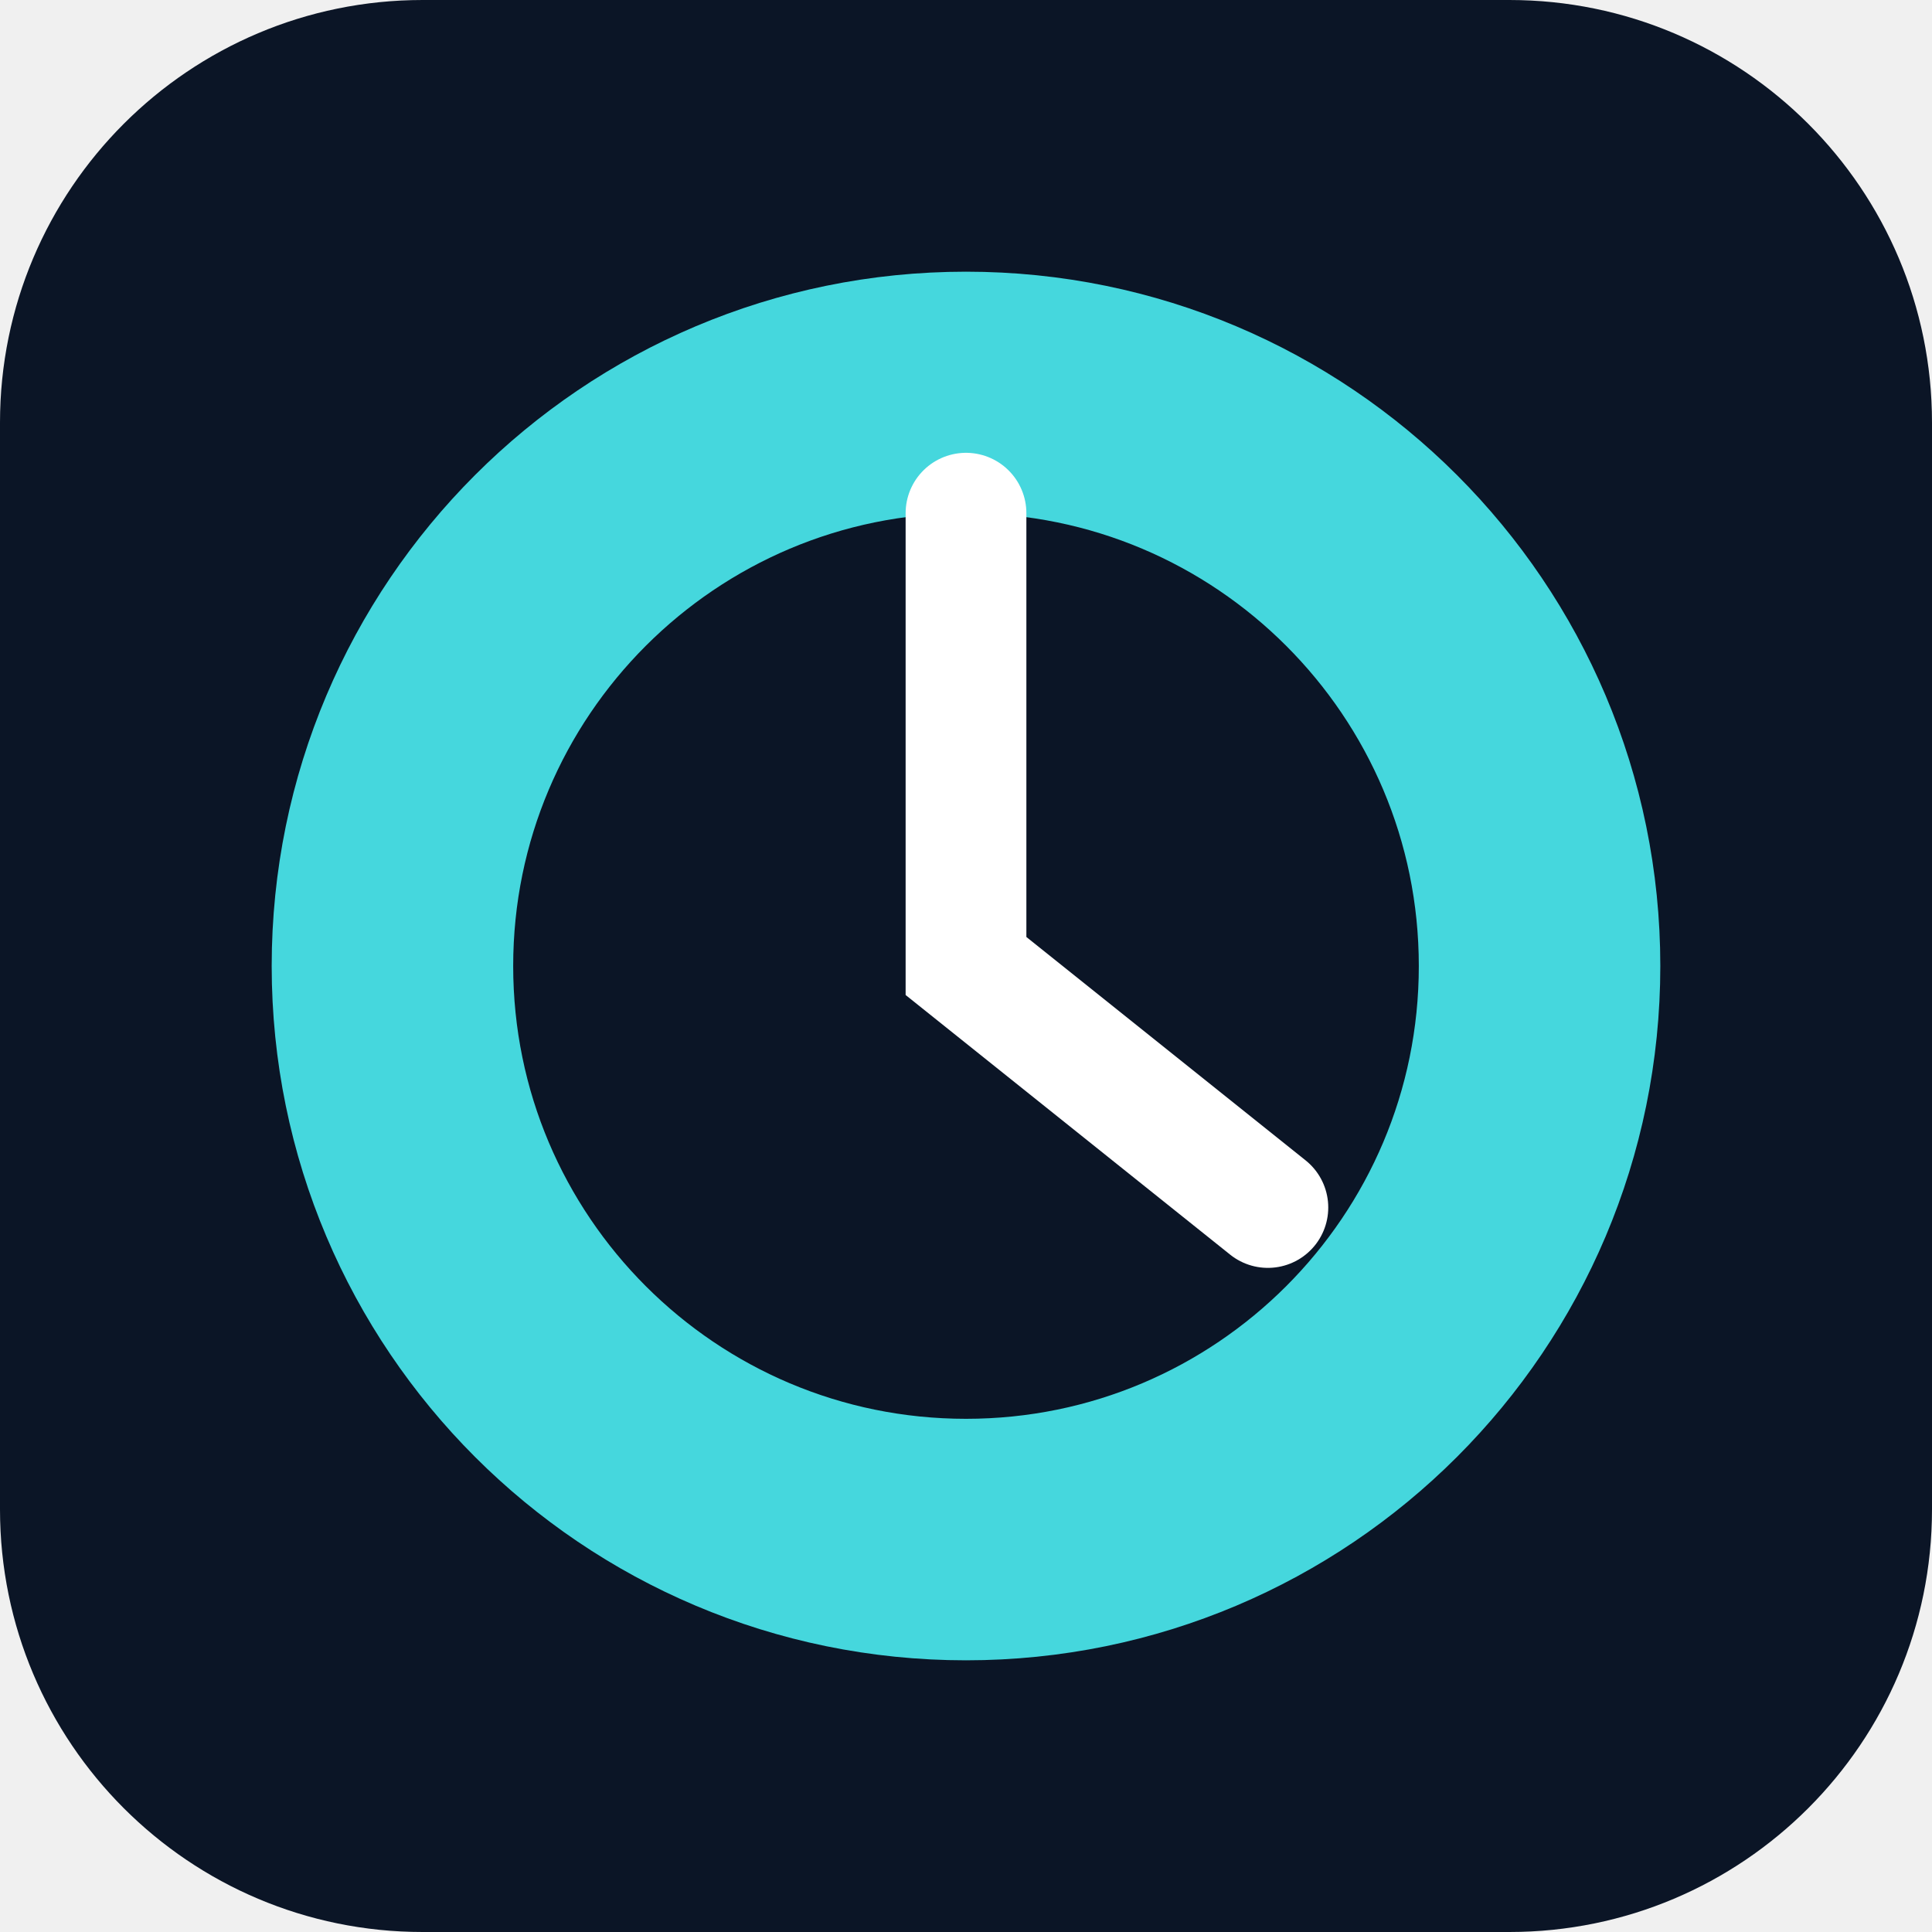
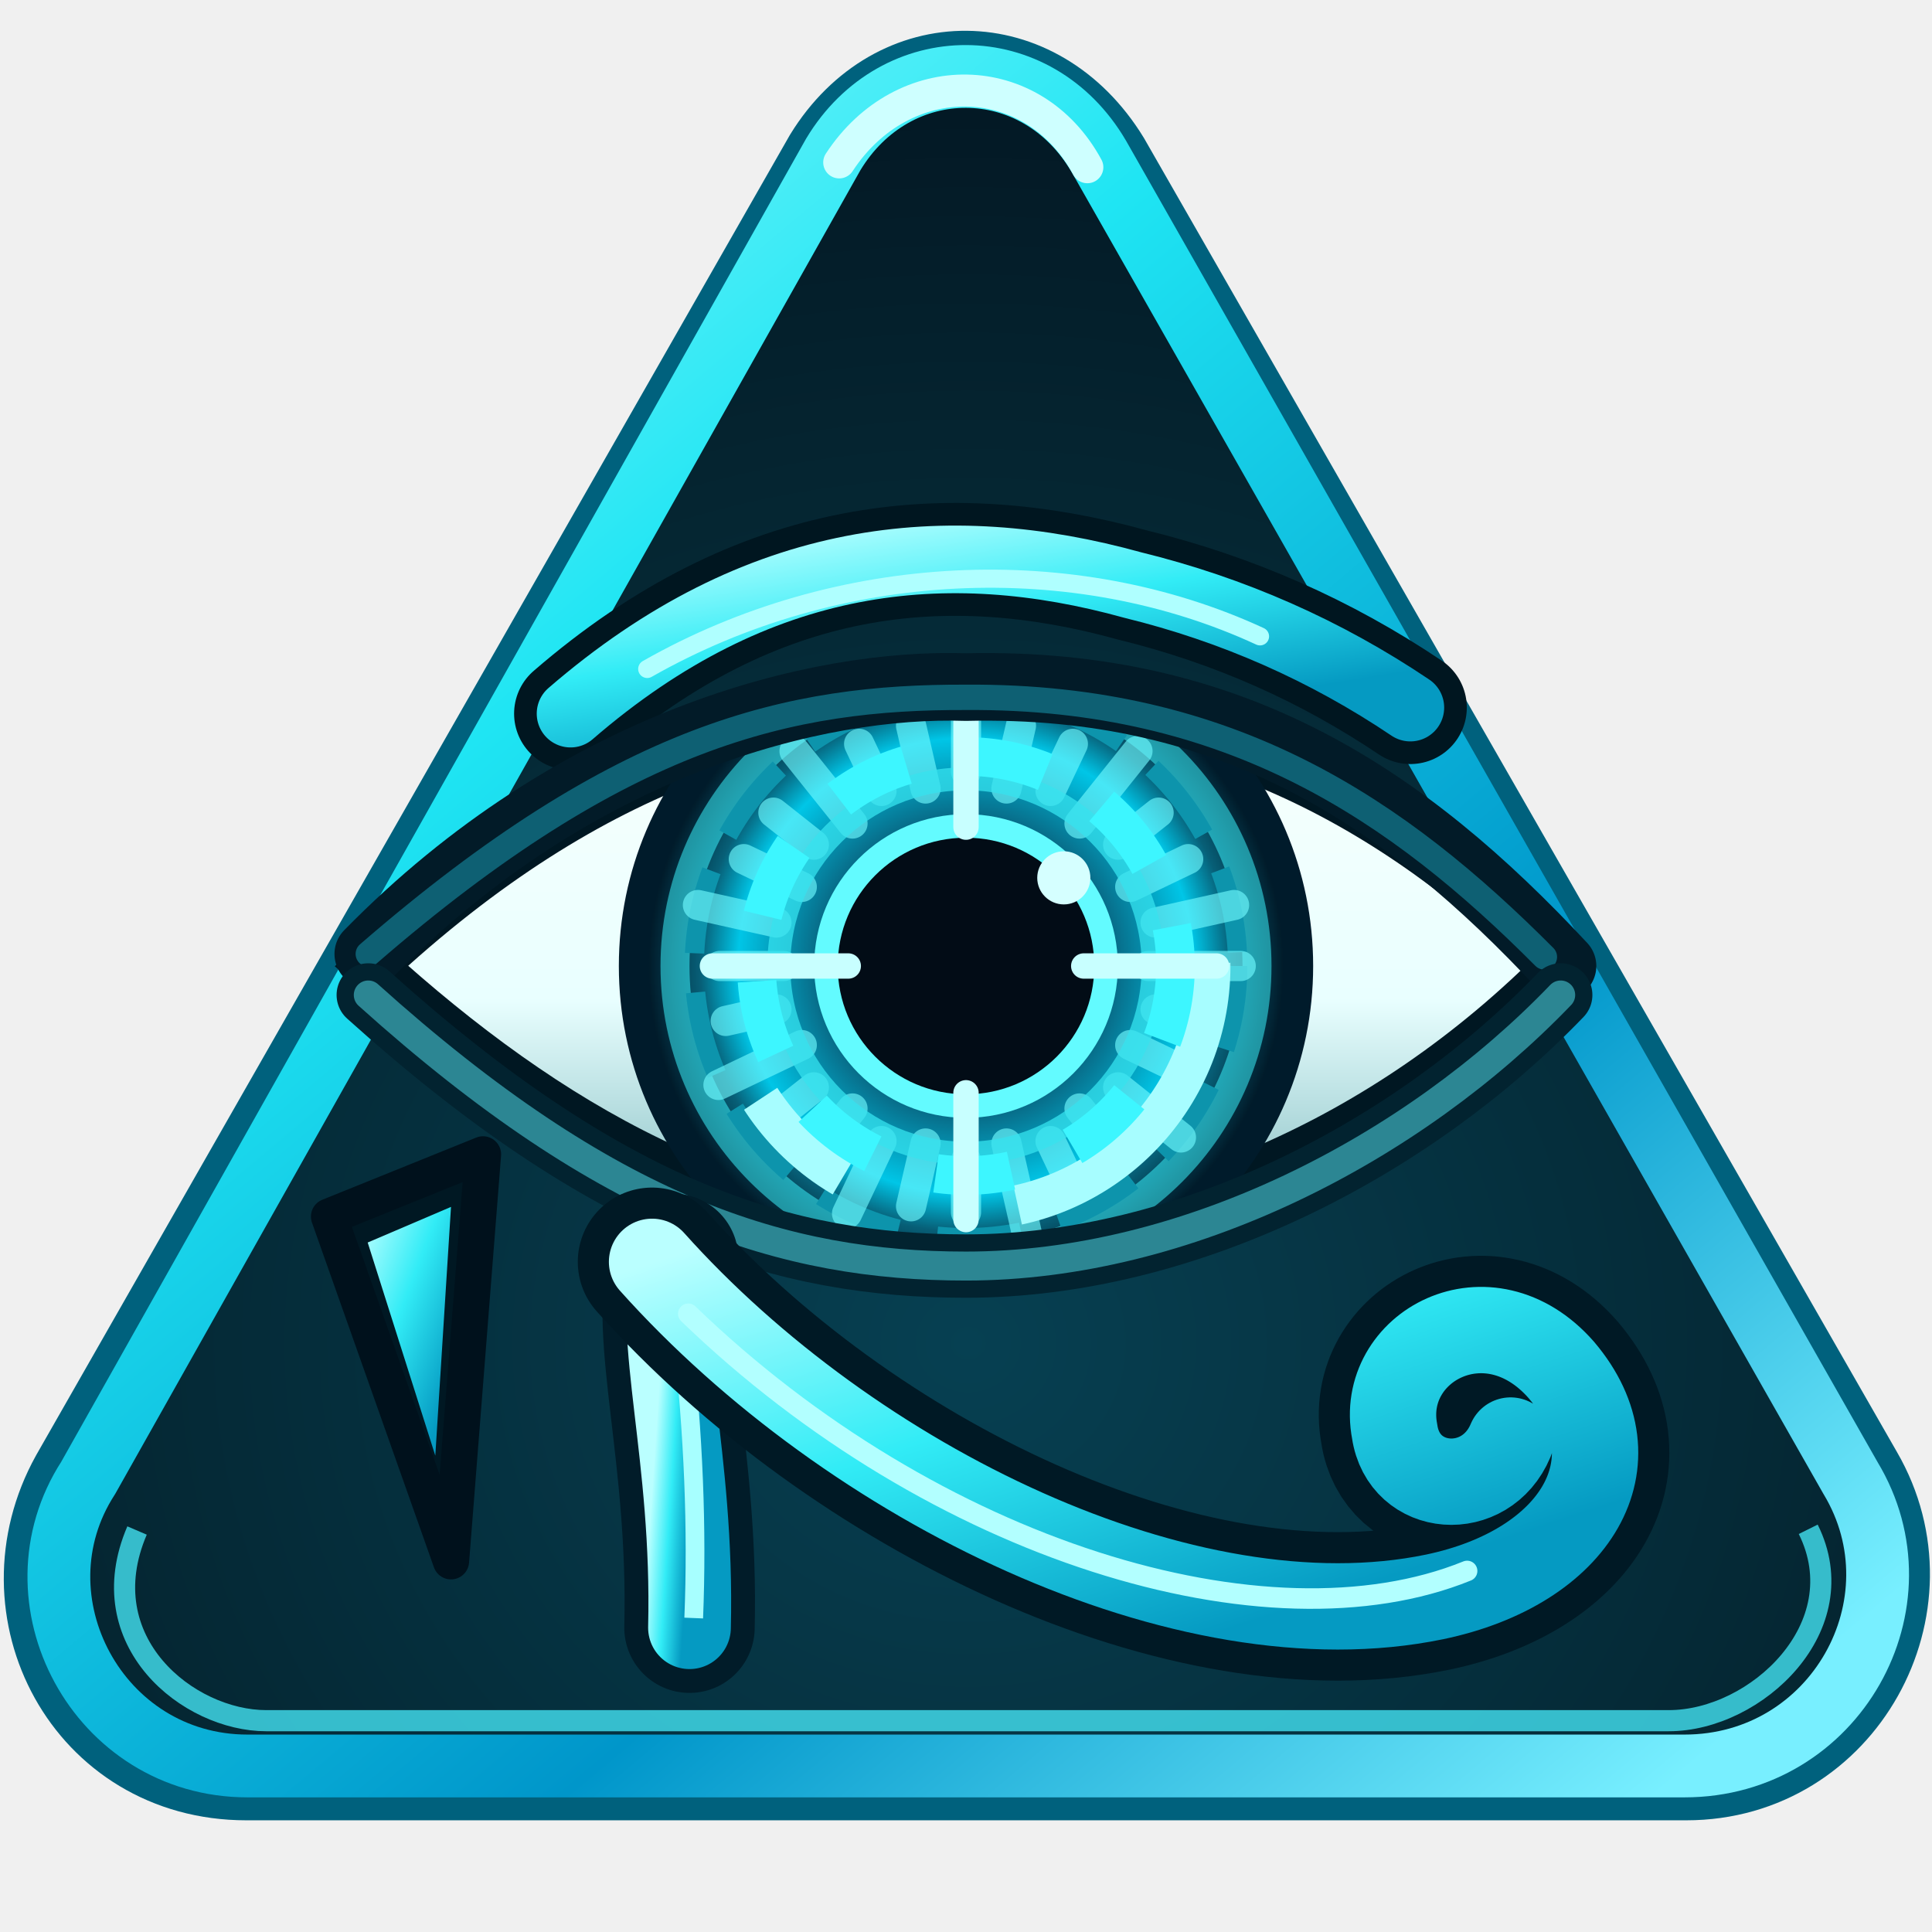
- <svg xmlns="http://www.w3.org/2000/svg" viewBox="0 0 64 64">
-   <rect width="64" height="64" rx="14" fill="#0b1526" />
-   <circle cx="32" cy="32" r="19" fill="none" stroke="#45d7dd" stroke-width="8" />
-   <path d="M32 17v15l10 8" fill="none" stroke="#fff" stroke-width="4" stroke-linecap="round" />
+ <svg xmlns="http://www.w3.org/2000/svg" aria-label="Optivue animated medical technology Eye of Horus in a cyan triangle" role="img" viewBox="0 0 32 32">
+   <defs>
+     <radialGradient id="c" cy=".75" r=".9">
+       <stop stop-color="#064052" offset="0" />
+       <stop stop-color="#052632" offset=".56" />
+       <stop stop-color="#020f1b" offset="1" />
+     </radialGradient>
+     <linearGradient id="f" x2=".9" y2="1">
+       <stop stop-color="#a5ffff" offset="0" />
+       <stop stop-color="#1fe5f3" offset=".33" />
+       <stop stop-color="#0096ca" offset=".7" />
+       <stop stop-color="#78efff" offset="1" />
+     </linearGradient>
+     <linearGradient id="a" x2=".8" y2=".9">
+       <stop stop-color="#baffff" offset="0" />
+       <stop stop-color="#32ecf6" offset=".48" />
+       <stop stop-color="#059ac2" offset="1" />
+     </linearGradient>
+     <linearGradient id="b" x2="0" y2="1">
+       <stop stop-color="#f8fffc" offset="0" />
+       <stop stop-color="#e9ffff" offset=".55" />
+       <stop stop-color="#7eb8bd" offset="1" />
+     </linearGradient>
+     <radialGradient id="d">
+       <stop stop-color="#0b2635" offset="0" />
+       <stop stop-color="#0a506b" offset=".4" />
+       <stop stop-color="#00c6e7" offset=".72" />
+       <stop stop-color="#075f77" offset=".84" />
+       <stop stop-color="#011c2b" offset="1" />
+     </radialGradient>
+     <clipPath id="e">
+       <path d="m6.15 16c3.75-3.5 7.05-4.25 9.85-4.28 3.9-0.05 7 1.48 9.85 4.28-2.95 2.99-6.6 4.42-9.85 4.48-3.75-0.01-6.91-1.81-9.85-4.48z" />
+     </clipPath>
+     <style>.breath{animation:breath 3.8s ease-in-out infinite}.scanner{animation:scanner 3.8s ease-in-out infinite}.readout{animation:readout 3.8s ease-in-out infinite}.crest{animation:crest 3.8s ease-in-out infinite}
+  @keyframes breath{0%,100%{opacity:.24}50%{opacity:1}}
+  @keyframes scanner{0%,100%{opacity:.08}26%,45%{opacity:.92}70%{opacity:.18}}
+  @keyframes readout{0%,22%,100%{opacity:.15}54%,73%{opacity:.9}}
+  @keyframes crest{0%,100%{opacity:.32}50%{opacity:.75}}
+  @media(prefers-reduced-motion:reduce){.breath,.scanner,.readout,.crest{animation:none;opacity:.65}}</style>
+   </defs>
+   <path d="m13.6 2.54c1.18-1.92 3.63-1.91 4.83 0.05l12.47 21.76c1.31 2.26-0.29 5.2-2.97 5.2h-23.85c-2.73 0-4.23-2.86-2.96-5.15z" fill="#03313e" stroke="#00617d" stroke-width="1.2" />
+   <path d="m13.8 2.56c1.04-1.73 3.37-1.73 4.4 0.03l12.45 21.89c1.25 2.07-0.25 4.77-2.75 4.77h-23.8c-2.48 0-3.94-2.76-2.64-4.77z" fill="url(#c)" stroke="url(#f)" stroke-linejoin="round" stroke-width="1.04" />
+   <path class="crest" d="m13.9 2.69c1.06-1.62 3.21-1.58 4.11 0.08" fill="none" stroke="#ceffff" stroke-linecap="round" stroke-width=".53" />
+   <path d="m2.27 25.35c-0.79 1.84 0.85 3.15 2.14 3.15h23.23c1.45 0 3.11-1.56 2.31-3.17" fill="none" opacity=".75" stroke="#47eefd" stroke-width=".35" />
+   <path d="m9.45 11.82c3.11-2.69 6.24-2.98 9.31-2.13q2.49 0.61 4.6 2.03" fill="none" stroke="#001620" stroke-linecap="round" stroke-width="1.87" />
+   <path d="m9.45 11.82c3.11-2.69 6.24-2.98 9.31-2.13q2.49 0.61 4.6 2.03" fill="none" stroke="url(#a)" stroke-linecap="round" stroke-width="1.12" />
+   <path class="crest" d="m10.72 11.08c3.18-1.81 7.08-1.96 10.15-0.54" fill="none" stroke="#afffff" stroke-linecap="round" stroke-width=".3" />
+   <path d="m6.15 16c3.75-3.5 7.05-4.25 9.85-4.28 3.9-0.05 7 1.48 9.85 4.28-2.95 2.99-6.6 4.42-9.85 4.48-3.75-0.01-6.91-1.81-9.85-4.48z" fill="url(#b)" stroke="#001722" stroke-width=".82" />
+   <g clip-path="url(#e)">
+     <circle cx="16" cy="16" r="5.75" fill="#001b2b" />
+     <circle cx="16" cy="16" r="5.25" fill="url(#d)" />
+     <circle cx="16" cy="16" r="4.82" fill="none" opacity=".52" stroke="#3cf6ff" stroke-width=".48" />
+     <circle cx="16" cy="16" r="4.5" fill="none" stroke="#0d94ac" stroke-dasharray="1.4 .65" stroke-width=".32" />
+     <path d="m19.02 16h1.53m-1.41 0.72 0.84 0.19m-1.26 0.4 0.96 0.46m-1.16 0.24 1.04 0.83m-1.68-0.48 0.66 0.83m-1.14-0.29 0.37 0.78m-1.1-0.74 0.34 1.5m-1.01-1.22v0.86m-0.67-1.14-0.24 1.04m-0.49-1.08-0.57 1.2m0.09-1.74-0.66 0.83m0.02-1.18-0.67 0.53m0.47-1.23-1.38 0.66m0.96-1.25-0.84 0.19m0.96-0.91h-1.06m0.94-0.72-1.3-0.29m1.72-0.3-0.96-0.46m1.16-0.24-0.67-0.53m1.31 0.18-0.96-1.2m1.44 0.66-0.37-0.78m1.1 0.74-0.24-1.04m0.91 0.76v-1.33m0.67 1.61 0.24-1.04m0.49 1.08 0.37-0.78m0.11 1.32 0.96-1.2m-0.32 1.55 0.67-0.53m-0.47 1.23 0.96-0.46m-0.54 1.05 1.3-0.29" fill="none" opacity=".63" stroke="#71faff" stroke-linecap="round" stroke-width=".5" />
+     <circle cx="16" cy="16" r="3.1" fill="none" opacity=".75" stroke="#36e3ef" stroke-width=".38" />
+     <circle cx="16" cy="16" r="2.32" fill="#020c16" stroke="#63fbff" stroke-width=".39" />
+     <circle class="scanner" cx="16" cy="16" r="4.05" fill="none" stroke="#a7fdff" stroke-dasharray="5.5 3 1.9 15" stroke-width=".66" />
+     <circle class="readout" cx="16" cy="16" r="3.47" fill="none" stroke="#3df6ff" stroke-dasharray="1.25 1.1" stroke-width=".64" />
+     <path class="scanner" d="m11.8 16h2.25m3.9 0h2.2m-4.15-4.4v2.1m0 4.4v2.1" fill="none" stroke="#c8ffff" stroke-linecap="round" stroke-width=".42" />
+     <circle class="breath" cx="17.62" cy="14.54" r=".44" fill="#d5ffff" />
+   </g>
+   <path d="m6.1 15.8c3.45-3.52 7.45-4.5 9.9-4.42 4.4-0.1 7.27 1.82 9.88 4.62" fill="none" stroke="#021b28" stroke-linecap="round" stroke-width="1.12" />
+   <path d="m6.1 15.8c4.22-3.66 7-4.26 9.9-4.25 4.4-0.03 7.17 1.88 9.58 4.3" fill="none" opacity=".7" stroke="#127d93" stroke-linecap="round" stroke-width=".42" />
+   <path d="m6.1 16.48c4 3.6 6.9 4.49 9.9 4.49 3.66 0 7.4-1.94 9.85-4.49" fill="none" stroke="#022330" stroke-linecap="round" stroke-width="1.05" />
+   <path d="m6.1 16.48c4 3.6 6.9 4.49 9.9 4.49 3.66 0 7.4-1.94 9.85-4.49" fill="none" opacity=".67" stroke="#40b6c4" stroke-linecap="round" stroke-width=".48" />
+   <path d="m5.45 20.15 2.55-1.03-0.53 6.74z" fill="#001823" stroke="#00111c" stroke-linejoin="round" stroke-width=".6" />
+   <path d="m6.09 20.58 1.38-0.59-0.26 4.12z" fill="url(#a)" />
+   <path d="m11.15 20.85c-0.33 1.3 0.34 3.24 0.27 6.11" fill="none" stroke="#011c29" stroke-linecap="round" stroke-width="2.16" />
+   <path d="m11.15 20.85c-0.33 1.3 0.34 3.24 0.27 6.11" fill="none" stroke="url(#a)" stroke-linecap="round" stroke-width="1.37" />
+   <path class="crest" d="m11.3 22.08q0.28 2.52 0.19 4.72" fill="none" stroke="#a7ffff" stroke-width=".31" />
+   <path d="m10.8 20.9c3.3 3.69 8.85 6.4 12.96 5.55 2.35-0.49 3.39-2.24 2.1-3.76-1.21-1.38-3.03-0.38-2.76 1.02 0.15 1.03 1.51 1.13 1.92 0.15" fill="none" stroke="#001925" stroke-linecap="round" stroke-linejoin="round" stroke-width="2.46" />
+   <path d="m10.8 20.9c3.3 3.69 8.85 6.4 12.96 5.55 2.35-0.49 3.39-2.24 2.1-3.76-1.21-1.38-3.03-0.38-2.76 1.02 0.15 1.03 1.51 1.13 1.92 0.15" fill="none" stroke="url(#a)" stroke-linecap="round" stroke-linejoin="round" stroke-width="1.43" />
+   <path class="crest" d="m11.4 21.76c4.08 3.94 9.6 5.6 12.9 4.26" fill="none" stroke="#b2ffff" stroke-linecap="round" stroke-width=".34" />
</svg>
